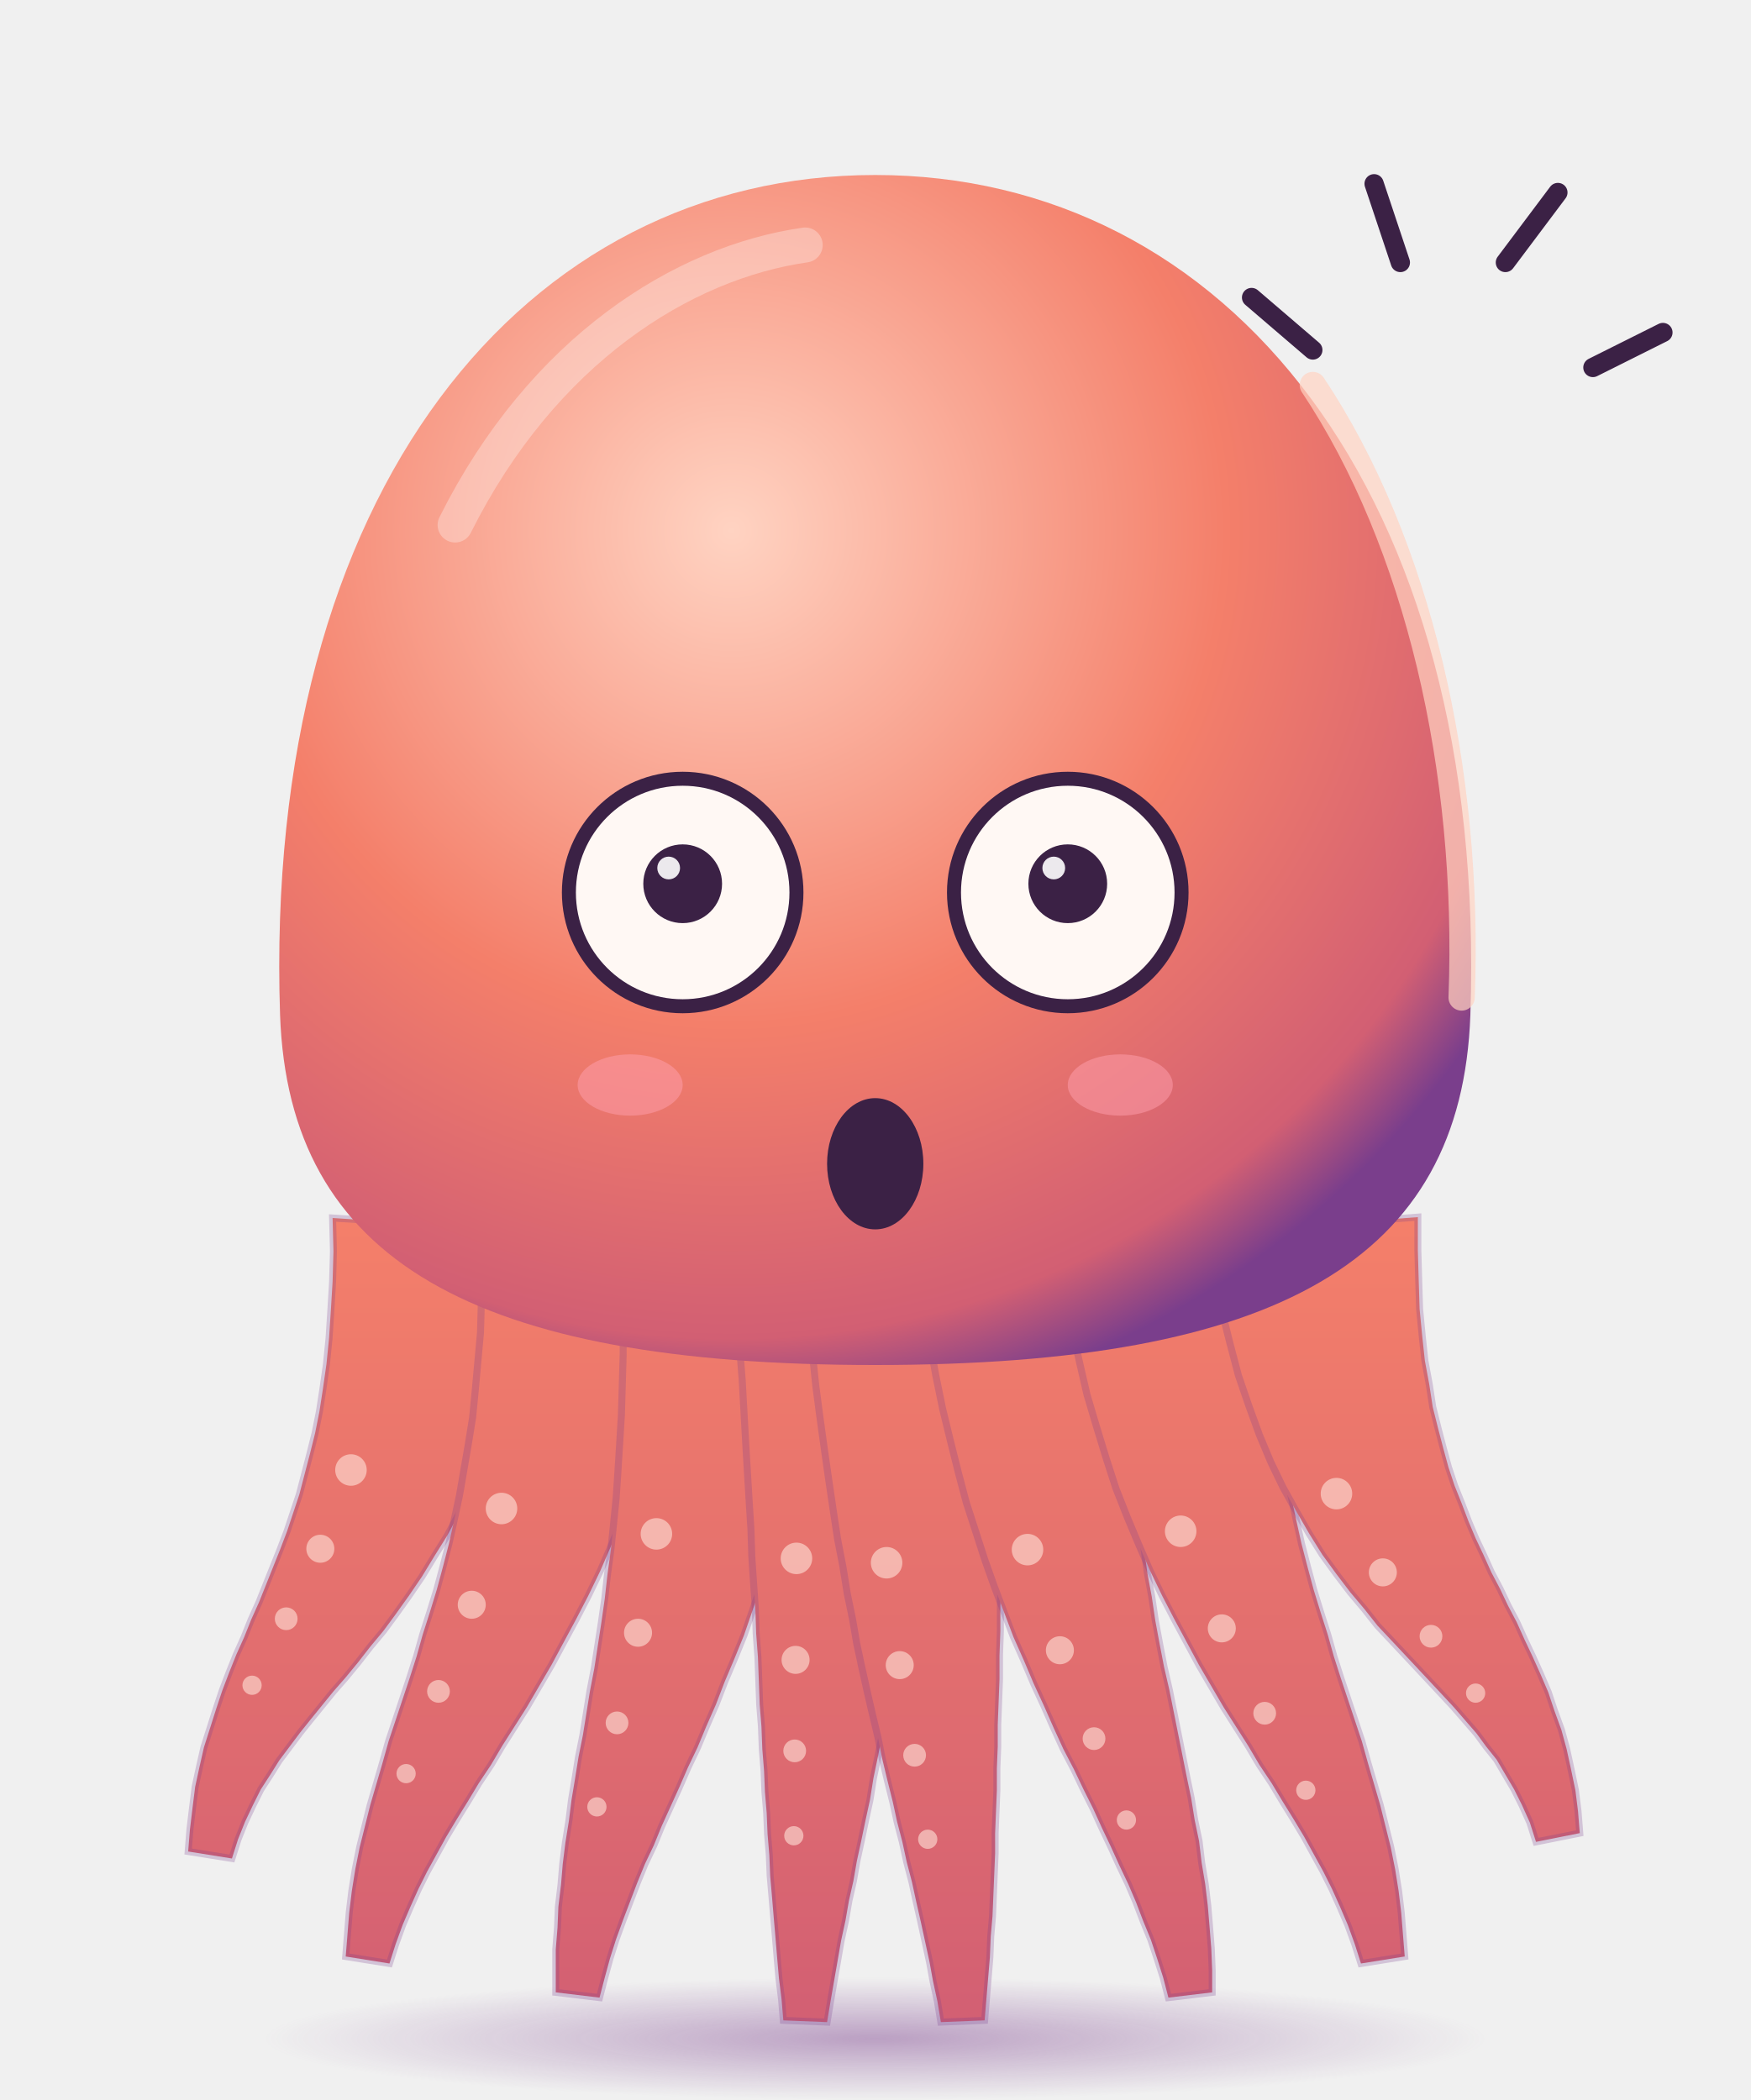
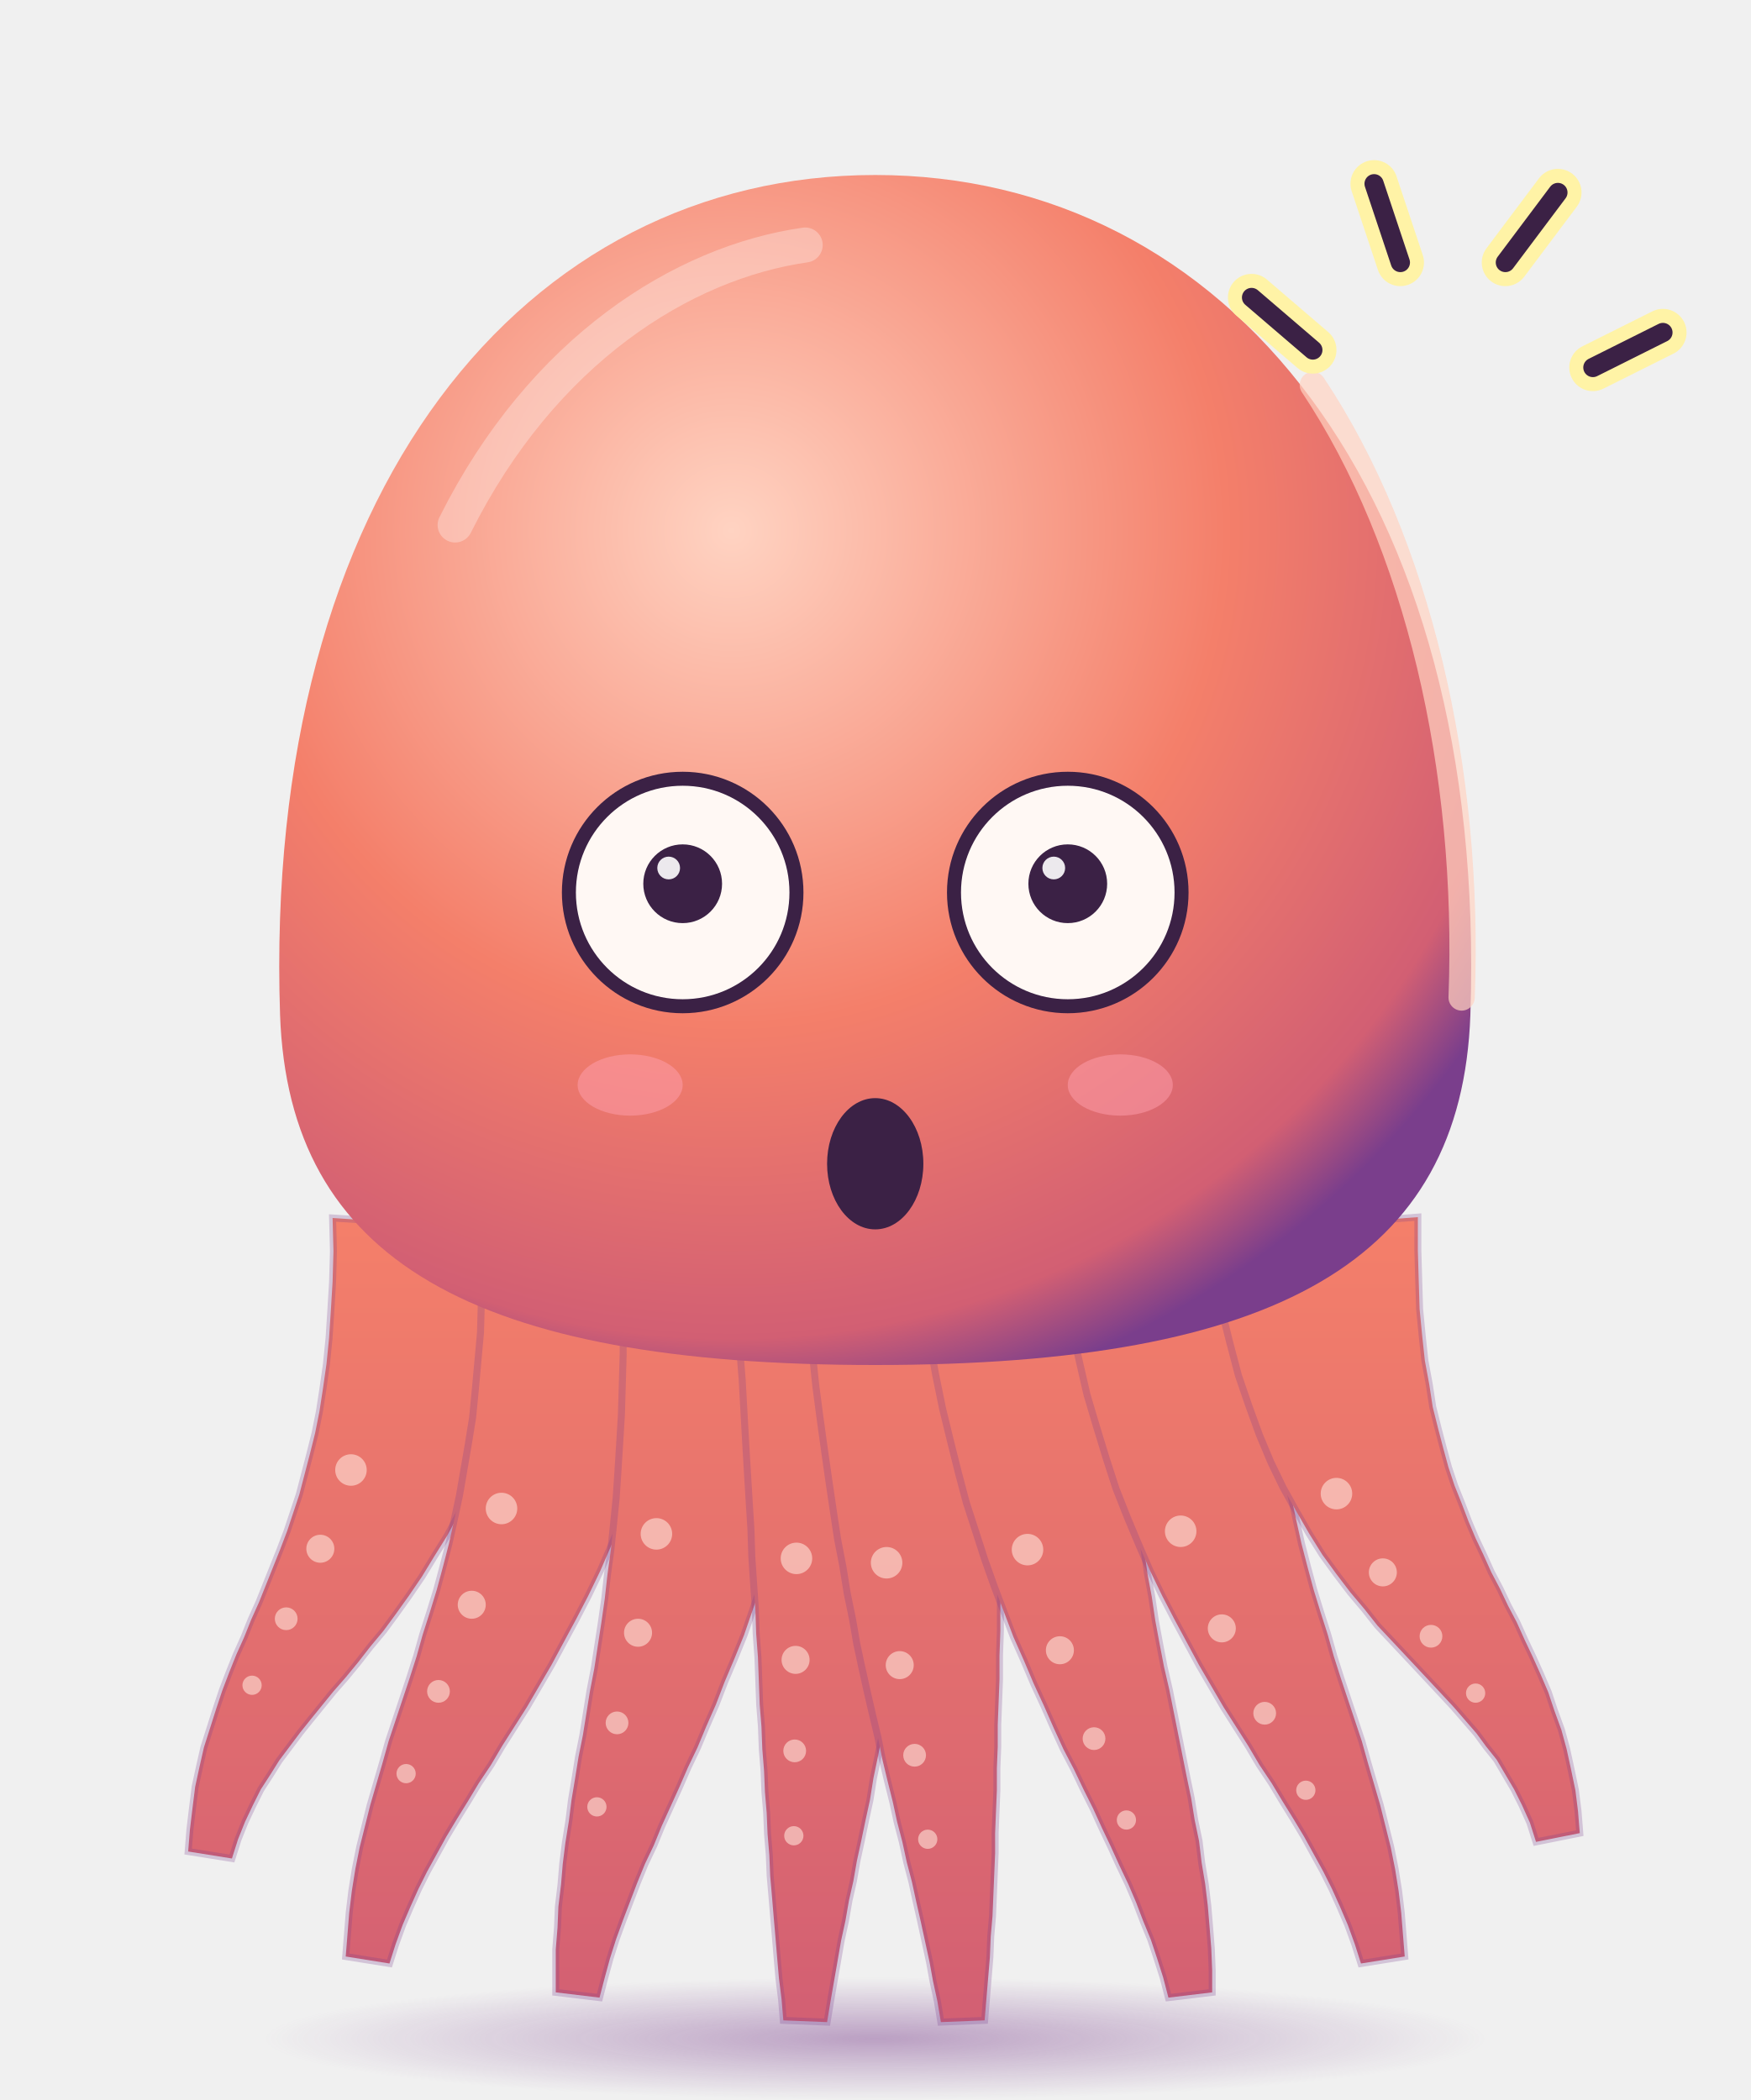
<svg xmlns="http://www.w3.org/2000/svg" viewBox="0 0 200 240" width="200" height="240">
  <defs>
    <radialGradient id="body" cx="0.38" cy="0.3" r="0.75">
      <stop offset="0" stop-color="#ffd3c2" />
      <stop offset="0.55" stop-color="#f47f6a" />
      <stop offset="0.9" stop-color="#d25f73" />
      <stop offset="1" stop-color="#7a3e8c" />
    </radialGradient>
    <linearGradient id="tent" gradientUnits="userSpaceOnUse" x1="100" y1="140" x2="100" y2="232">
      <stop offset="0" stop-color="#f47f6a" />
      <stop offset="1" stop-color="#d25f73" />
    </linearGradient>
    <radialGradient id="shadow">
      <stop offset="0" stop-color="#7a3e8c" stop-opacity=".45" />
      <stop offset="1" stop-color="#7a3e8c" stop-opacity="0" />
    </radialGradient>
  </defs>
  <ellipse cx="100" cy="233" rx="70" ry="7" fill="url(#shadow)" />
  <path d="M38.0 139.2 L38.1 143.0 L38.0 146.5 L37.8 149.8 L37.6 152.9 L37.3 155.9 L36.9 158.7 L36.5 161.3 L36.0 163.8 L35.4 166.2 L34.8 168.5 L34.2 170.8 L33.5 172.9 L32.8 175.0 L32.0 177.1 L31.2 179.1 L30.4 181.1 L29.6 183.1 L28.7 185.1 L27.9 187.1 L27.0 189.1 L26.2 191.1 L25.4 193.2 L24.7 195.3 L24.0 197.5 L23.3 199.7 L22.8 201.9 L22.3 204.2 L22.0 206.6 L21.7 209.1 L21.5 211.6 L26.5 212.4 L27.2 210.2 L28.0 208.2 L28.9 206.3 L29.8 204.5 L30.9 202.8 L31.9 201.2 L33.1 199.6 L34.3 198.0 L35.5 196.5 L36.8 194.9 L38.1 193.3 L39.5 191.7 L40.9 190.0 L42.3 188.2 L43.8 186.4 L45.2 184.5 L46.7 182.4 L48.2 180.2 L49.6 177.9 L51.1 175.5 L52.5 172.9 L53.9 170.1 L55.2 167.1 L56.4 164.0 L57.6 160.6 L58.7 157.1 L59.7 153.3 L60.5 149.4 L61.3 145.2 L62.0 140.8Z" fill="url(#tent)" stroke="#7a3e8c" stroke-opacity=".25" stroke-width=".8" />
  <circle cx="40.1" cy="168.0" r="1.8" fill="#ffe3d8" opacity=".6" />
  <circle cx="36.6" cy="177.0" r="1.6" fill="#ffe3d8" opacity=".6" />
  <circle cx="32.7" cy="185.0" r="1.3" fill="#ffe3d8" opacity=".6" />
  <circle cx="28.8" cy="192.6" r="1.1" fill="#ffe3d8" opacity=".6" />
  <path d="M55.0 141.2 L55.1 145.1 L55.0 148.7 L54.9 152.3 L54.6 155.6 L54.3 158.9 L54.0 162.0 L53.5 165.1 L53.0 168.0 L52.5 170.9 L51.9 173.7 L51.3 176.4 L50.6 179.1 L49.9 181.7 L49.1 184.3 L48.3 186.8 L47.6 189.3 L46.8 191.8 L46.0 194.2 L45.2 196.6 L44.4 199.0 L43.7 201.5 L43.0 203.9 L42.3 206.3 L41.7 208.7 L41.1 211.1 L40.6 213.6 L40.2 216.1 L39.9 218.6 L39.7 221.1 L39.5 223.6 L44.5 224.4 L45.2 222.2 L46.0 220.0 L46.9 217.9 L47.8 215.9 L48.8 213.9 L49.9 211.9 L51.0 209.9 L52.2 207.9 L53.5 205.8 L54.7 203.8 L56.1 201.7 L57.4 199.5 L58.8 197.3 L60.2 195.1 L61.6 192.7 L63.0 190.3 L64.4 187.7 L65.8 185.1 L67.2 182.4 L68.6 179.5 L69.9 176.5 L71.2 173.4 L72.5 170.1 L73.6 166.7 L74.7 163.1 L75.8 159.4 L76.7 155.5 L77.6 151.4 L78.3 147.1 L79.0 142.8Z" fill="url(#tent)" stroke="#7a3e8c" stroke-opacity=".25" stroke-width=".8" />
  <circle cx="57.3" cy="172.4" r="1.8" fill="#ffe3d8" opacity=".6" />
  <circle cx="53.9" cy="183.4" r="1.6" fill="#ffe3d8" opacity=".6" />
  <circle cx="50.1" cy="193.3" r="1.3" fill="#ffe3d8" opacity=".6" />
  <circle cx="46.4" cy="202.7" r="1.1" fill="#ffe3d8" opacity=".6" />
  <path d="M71.0 143.5 L71.1 147.4 L71.2 151.2 L71.2 154.8 L71.1 158.3 L71.0 161.7 L70.8 165.0 L70.6 168.2 L70.4 171.2 L70.1 174.2 L69.8 177.1 L69.4 180.0 L69.1 182.7 L68.7 185.5 L68.3 188.1 L67.9 190.7 L67.4 193.3 L67.0 195.8 L66.6 198.3 L66.1 200.8 L65.7 203.3 L65.3 205.7 L65.0 208.1 L64.6 210.6 L64.3 213.0 L64.1 215.4 L63.8 217.9 L63.7 220.3 L63.5 222.8 L63.5 225.2 L63.5 227.7 L68.5 228.3 L69.1 226.0 L69.7 223.8 L70.4 221.6 L71.2 219.4 L72.0 217.3 L72.8 215.2 L73.7 213.0 L74.7 210.9 L75.6 208.7 L76.6 206.5 L77.6 204.3 L78.6 202.0 L79.7 199.7 L80.7 197.3 L81.8 194.8 L82.8 192.2 L83.9 189.6 L85.0 186.9 L86.0 184.0 L87.0 181.1 L88.0 178.0 L89.0 174.9 L89.9 171.6 L90.8 168.1 L91.6 164.6 L92.4 160.9 L93.2 157.0 L93.9 153.0 L94.5 148.8 L95.0 144.5Z" fill="url(#tent)" stroke="#7a3e8c" stroke-opacity=".25" stroke-width=".8" />
  <circle cx="75.0" cy="175.3" r="1.8" fill="#ffe3d8" opacity=".6" />
  <circle cx="72.9" cy="186.6" r="1.6" fill="#ffe3d8" opacity=".6" />
  <circle cx="70.5" cy="196.9" r="1.3" fill="#ffe3d8" opacity=".6" />
  <circle cx="68.2" cy="206.5" r="1.1" fill="#ffe3d8" opacity=".6" />
  <path d="M84.0 145.9 L84.3 150.0 L84.5 153.9 L84.8 157.7 L85.0 161.3 L85.2 164.9 L85.4 168.3 L85.6 171.6 L85.8 174.8 L85.9 177.9 L86.1 180.9 L86.3 183.8 L86.4 186.7 L86.6 189.4 L86.7 192.1 L86.8 194.8 L87.0 197.3 L87.1 199.9 L87.3 202.4 L87.4 204.8 L87.6 207.2 L87.7 209.6 L87.9 212.0 L88.0 214.4 L88.2 216.7 L88.4 219.1 L88.6 221.4 L88.8 223.8 L89.0 226.1 L89.3 228.5 L89.5 230.9 L94.5 231.1 L94.9 228.7 L95.3 226.4 L95.7 224.1 L96.1 221.8 L96.6 219.5 L97.0 217.2 L97.5 215.0 L97.9 212.7 L98.4 210.4 L98.9 208.0 L99.4 205.7 L99.8 203.2 L100.3 200.8 L100.8 198.3 L101.3 195.7 L101.8 193.1 L102.3 190.4 L102.8 187.6 L103.3 184.8 L103.7 181.8 L104.2 178.8 L104.7 175.7 L105.1 172.4 L105.6 169.0 L106.0 165.5 L106.4 161.9 L106.9 158.2 L107.3 154.3 L107.6 150.3 L108.0 146.1Z" fill="url(#tent)" stroke="#7a3e8c" stroke-opacity=".25" stroke-width=".8" />
  <circle cx="91.0" cy="178.1" r="1.8" fill="#ffe3d8" opacity=".6" />
  <circle cx="90.9" cy="189.7" r="1.6" fill="#ffe3d8" opacity=".6" />
  <circle cx="90.8" cy="200.1" r="1.3" fill="#ffe3d8" opacity=".6" />
  <circle cx="90.7" cy="209.8" r="1.1" fill="#ffe3d8" opacity=".6" />
  <path d="M92.0 146.2 L92.4 150.4 L92.8 154.4 L93.2 158.3 L93.7 162.1 L94.2 165.7 L94.7 169.2 L95.2 172.6 L95.7 175.9 L96.3 179.0 L96.8 182.1 L97.4 185.0 L97.9 187.9 L98.5 190.7 L99.1 193.4 L99.7 196.0 L100.3 198.5 L100.8 201.0 L101.4 203.5 L102.0 205.9 L102.5 208.2 L103.1 210.5 L103.6 212.8 L104.2 215.1 L104.7 217.4 L105.2 219.6 L105.7 221.9 L106.2 224.2 L106.6 226.4 L107.1 228.7 L107.5 231.1 L112.5 230.9 L112.7 228.5 L112.9 226.1 L113.1 223.7 L113.2 221.3 L113.4 219.0 L113.5 216.6 L113.6 214.2 L113.7 211.8 L113.7 209.5 L113.8 207.0 L113.9 204.6 L113.9 202.1 L114.0 199.6 L114.0 197.1 L114.1 194.5 L114.2 191.9 L114.2 189.2 L114.3 186.4 L114.3 183.6 L114.4 180.7 L114.5 177.7 L114.6 174.6 L114.7 171.4 L114.9 168.1 L115.0 164.7 L115.2 161.2 L115.3 157.6 L115.5 153.8 L115.8 149.9 L116.0 145.8Z" fill="url(#tent)" stroke="#7a3e8c" stroke-opacity=".25" stroke-width=".8" />
  <circle cx="101.3" cy="178.6" r="1.8" fill="#ffe3d8" opacity=".6" />
  <circle cx="102.8" cy="190.3" r="1.6" fill="#ffe3d8" opacity=".6" />
  <circle cx="104.5" cy="200.6" r="1.3" fill="#ffe3d8" opacity=".6" />
  <circle cx="106.0" cy="210.2" r="1.1" fill="#ffe3d8" opacity=".6" />
  <path d="M105.0 144.6 L105.6 148.9 L106.2 153.1 L106.9 157.1 L107.7 161.0 L108.6 164.7 L109.5 168.3 L110.4 171.7 L111.5 175.1 L112.5 178.2 L113.6 181.3 L114.7 184.2 L115.8 187.1 L117.0 189.8 L118.1 192.4 L119.3 195.0 L120.4 197.5 L121.5 199.9 L122.7 202.2 L123.8 204.5 L124.9 206.7 L125.9 208.9 L126.9 211.0 L127.9 213.2 L128.9 215.3 L129.8 217.4 L130.6 219.5 L131.5 221.7 L132.2 223.8 L132.9 226.0 L133.5 228.3 L138.5 227.7 L138.5 225.2 L138.4 222.7 L138.2 220.2 L138.0 217.8 L137.7 215.3 L137.3 212.9 L137.0 210.4 L136.5 208.0 L136.1 205.5 L135.6 203.1 L135.1 200.6 L134.6 198.1 L134.1 195.6 L133.6 193.1 L133.0 190.5 L132.5 187.9 L132.0 185.2 L131.6 182.5 L131.1 179.8 L130.7 176.9 L130.3 174.0 L130.0 171.0 L129.6 168.0 L129.4 164.8 L129.2 161.6 L129.0 158.2 L128.9 154.7 L128.9 151.1 L128.9 147.3 L129.0 143.4Z" fill="url(#tent)" stroke="#7a3e8c" stroke-opacity=".25" stroke-width=".8" />
  <circle cx="117.4" cy="177.1" r="1.8" fill="#ffe3d8" opacity=".6" />
  <circle cx="121.1" cy="188.6" r="1.6" fill="#ffe3d8" opacity=".6" />
  <circle cx="125.0" cy="198.7" r="1.3" fill="#ffe3d8" opacity=".6" />
  <circle cx="128.7" cy="208.0" r="1.1" fill="#ffe3d8" opacity=".6" />
  <path d="M121.0 142.8 L121.7 147.1 L122.4 151.4 L123.3 155.5 L124.2 159.4 L125.3 163.1 L126.4 166.7 L127.5 170.1 L128.8 173.4 L130.1 176.5 L131.4 179.5 L132.8 182.4 L134.2 185.1 L135.6 187.7 L137.0 190.3 L138.4 192.7 L139.8 195.1 L141.2 197.3 L142.6 199.5 L143.9 201.7 L145.3 203.8 L146.5 205.8 L147.8 207.9 L149.0 209.9 L150.1 211.9 L151.2 213.9 L152.2 215.9 L153.1 217.9 L154.0 220.0 L154.8 222.2 L155.5 224.4 L160.5 223.6 L160.3 221.1 L160.1 218.6 L159.8 216.1 L159.4 213.6 L158.9 211.1 L158.3 208.7 L157.7 206.3 L157.0 203.9 L156.3 201.5 L155.6 199.0 L154.8 196.6 L154.0 194.2 L153.2 191.8 L152.4 189.3 L151.7 186.8 L150.9 184.3 L150.1 181.7 L149.4 179.1 L148.7 176.4 L148.1 173.7 L147.5 170.9 L147.0 168.0 L146.5 165.1 L146.0 162.0 L145.7 158.9 L145.4 155.6 L145.1 152.3 L145.0 148.7 L144.9 145.1 L145.0 141.2Z" fill="url(#tent)" stroke="#7a3e8c" stroke-opacity=".25" stroke-width=".8" />
  <circle cx="134.9" cy="175.0" r="1.8" fill="#ffe3d8" opacity=".6" />
  <circle cx="139.6" cy="186.1" r="1.6" fill="#ffe3d8" opacity=".6" />
  <circle cx="144.5" cy="195.8" r="1.3" fill="#ffe3d8" opacity=".6" />
  <circle cx="149.2" cy="204.6" r="1.1" fill="#ffe3d8" opacity=".6" />
  <path d="M138.0 140.9 L138.7 145.2 L139.5 149.4 L140.5 153.4 L141.5 157.2 L142.7 160.7 L143.9 164.0 L145.2 167.1 L146.6 170.0 L148.1 172.7 L149.6 175.3 L151.1 177.7 L152.7 179.9 L154.3 182.0 L155.9 183.9 L157.4 185.8 L159.0 187.5 L160.5 189.1 L162.0 190.7 L163.4 192.2 L164.8 193.7 L166.1 195.1 L167.4 196.6 L168.7 198.1 L169.8 199.6 L171.0 201.1 L172.0 202.8 L173.0 204.5 L173.9 206.3 L174.8 208.3 L175.5 210.5 L180.5 209.5 L180.3 207.0 L180.0 204.6 L179.5 202.2 L179.0 199.9 L178.4 197.7 L177.6 195.5 L176.9 193.4 L176.0 191.3 L175.1 189.3 L174.2 187.4 L173.3 185.4 L172.3 183.5 L171.4 181.6 L170.4 179.7 L169.5 177.7 L168.6 175.8 L167.8 173.9 L167.0 171.8 L166.2 169.8 L165.5 167.7 L164.9 165.5 L164.3 163.2 L163.7 160.8 L163.3 158.2 L162.8 155.5 L162.5 152.7 L162.2 149.6 L162.1 146.4 L162.0 142.9 L162.0 139.1Z" fill="url(#tent)" stroke="#7a3e8c" stroke-opacity=".25" stroke-width=".8" />
  <circle cx="152.7" cy="170.7" r="1.8" fill="#ffe3d8" opacity=".6" />
  <circle cx="158.0" cy="179.7" r="1.6" fill="#ffe3d8" opacity=".6" />
  <circle cx="163.5" cy="187.0" r="1.3" fill="#ffe3d8" opacity=".6" />
  <circle cx="168.6" cy="193.5" r="1.1" fill="#ffe3d8" opacity=".6" />
  <g transform="translate(0 -2)">
    <path d="M32 118 C30 58 60 22 100 22 C140 22 170 58 168 118 C167 146 146 158 100 158 C54 158 33 146 32 118Z" fill="url(#body)" />
    <path d="M150 46 C162 64 168 90 167 116" fill="none" stroke="#ffd3c2" stroke-width="3" stroke-linecap="round" opacity=".7" />
    <path d="M52 62 C62 42 78 32 92 30" fill="none" stroke="#ffffff" stroke-width="4" stroke-linecap="round" opacity=".3" />
    <ellipse cx="72" cy="126" rx="6" ry="3.5" fill="#ff9fae" opacity=".5" />
    <ellipse cx="128" cy="126" rx="6" ry="3.5" fill="#ff9fae" opacity=".5" />
    <circle cx="78" cy="104" r="13" fill="#fff8f4" stroke="#3b2145" stroke-width="1.6" />
    <circle cx="78" cy="103" r="4.5" fill="#3b2145" />
    <circle cx="76.4" cy="101.2" r="1.3" fill="#ffffff" opacity=".9" />
    <circle cx="122" cy="104" r="13" fill="#fff8f4" stroke="#3b2145" stroke-width="1.6" />
    <circle cx="122" cy="103" r="4.5" fill="#3b2145" />
    <circle cx="120.4" cy="101.2" r="1.3" fill="#ffffff" opacity=".9" />
    <ellipse cx="100" cy="135" rx="5.5" ry="7.5" fill="#3b2145" />
  </g>
+   <path d="M150 40 L143 34 M160 30 L157 21 M172 30 L178 22 M182 42 L190 38" fill="none" stroke="#fff3a6" stroke-width="5.4" stroke-linecap="round" />
  <path d="M150 40 L143 34 M160 30 L157 21 M172 30 L178 22 M182 42 L190 38" fill="none" stroke="#3b2145" stroke-width="2.2" stroke-linecap="round" />
</svg>
